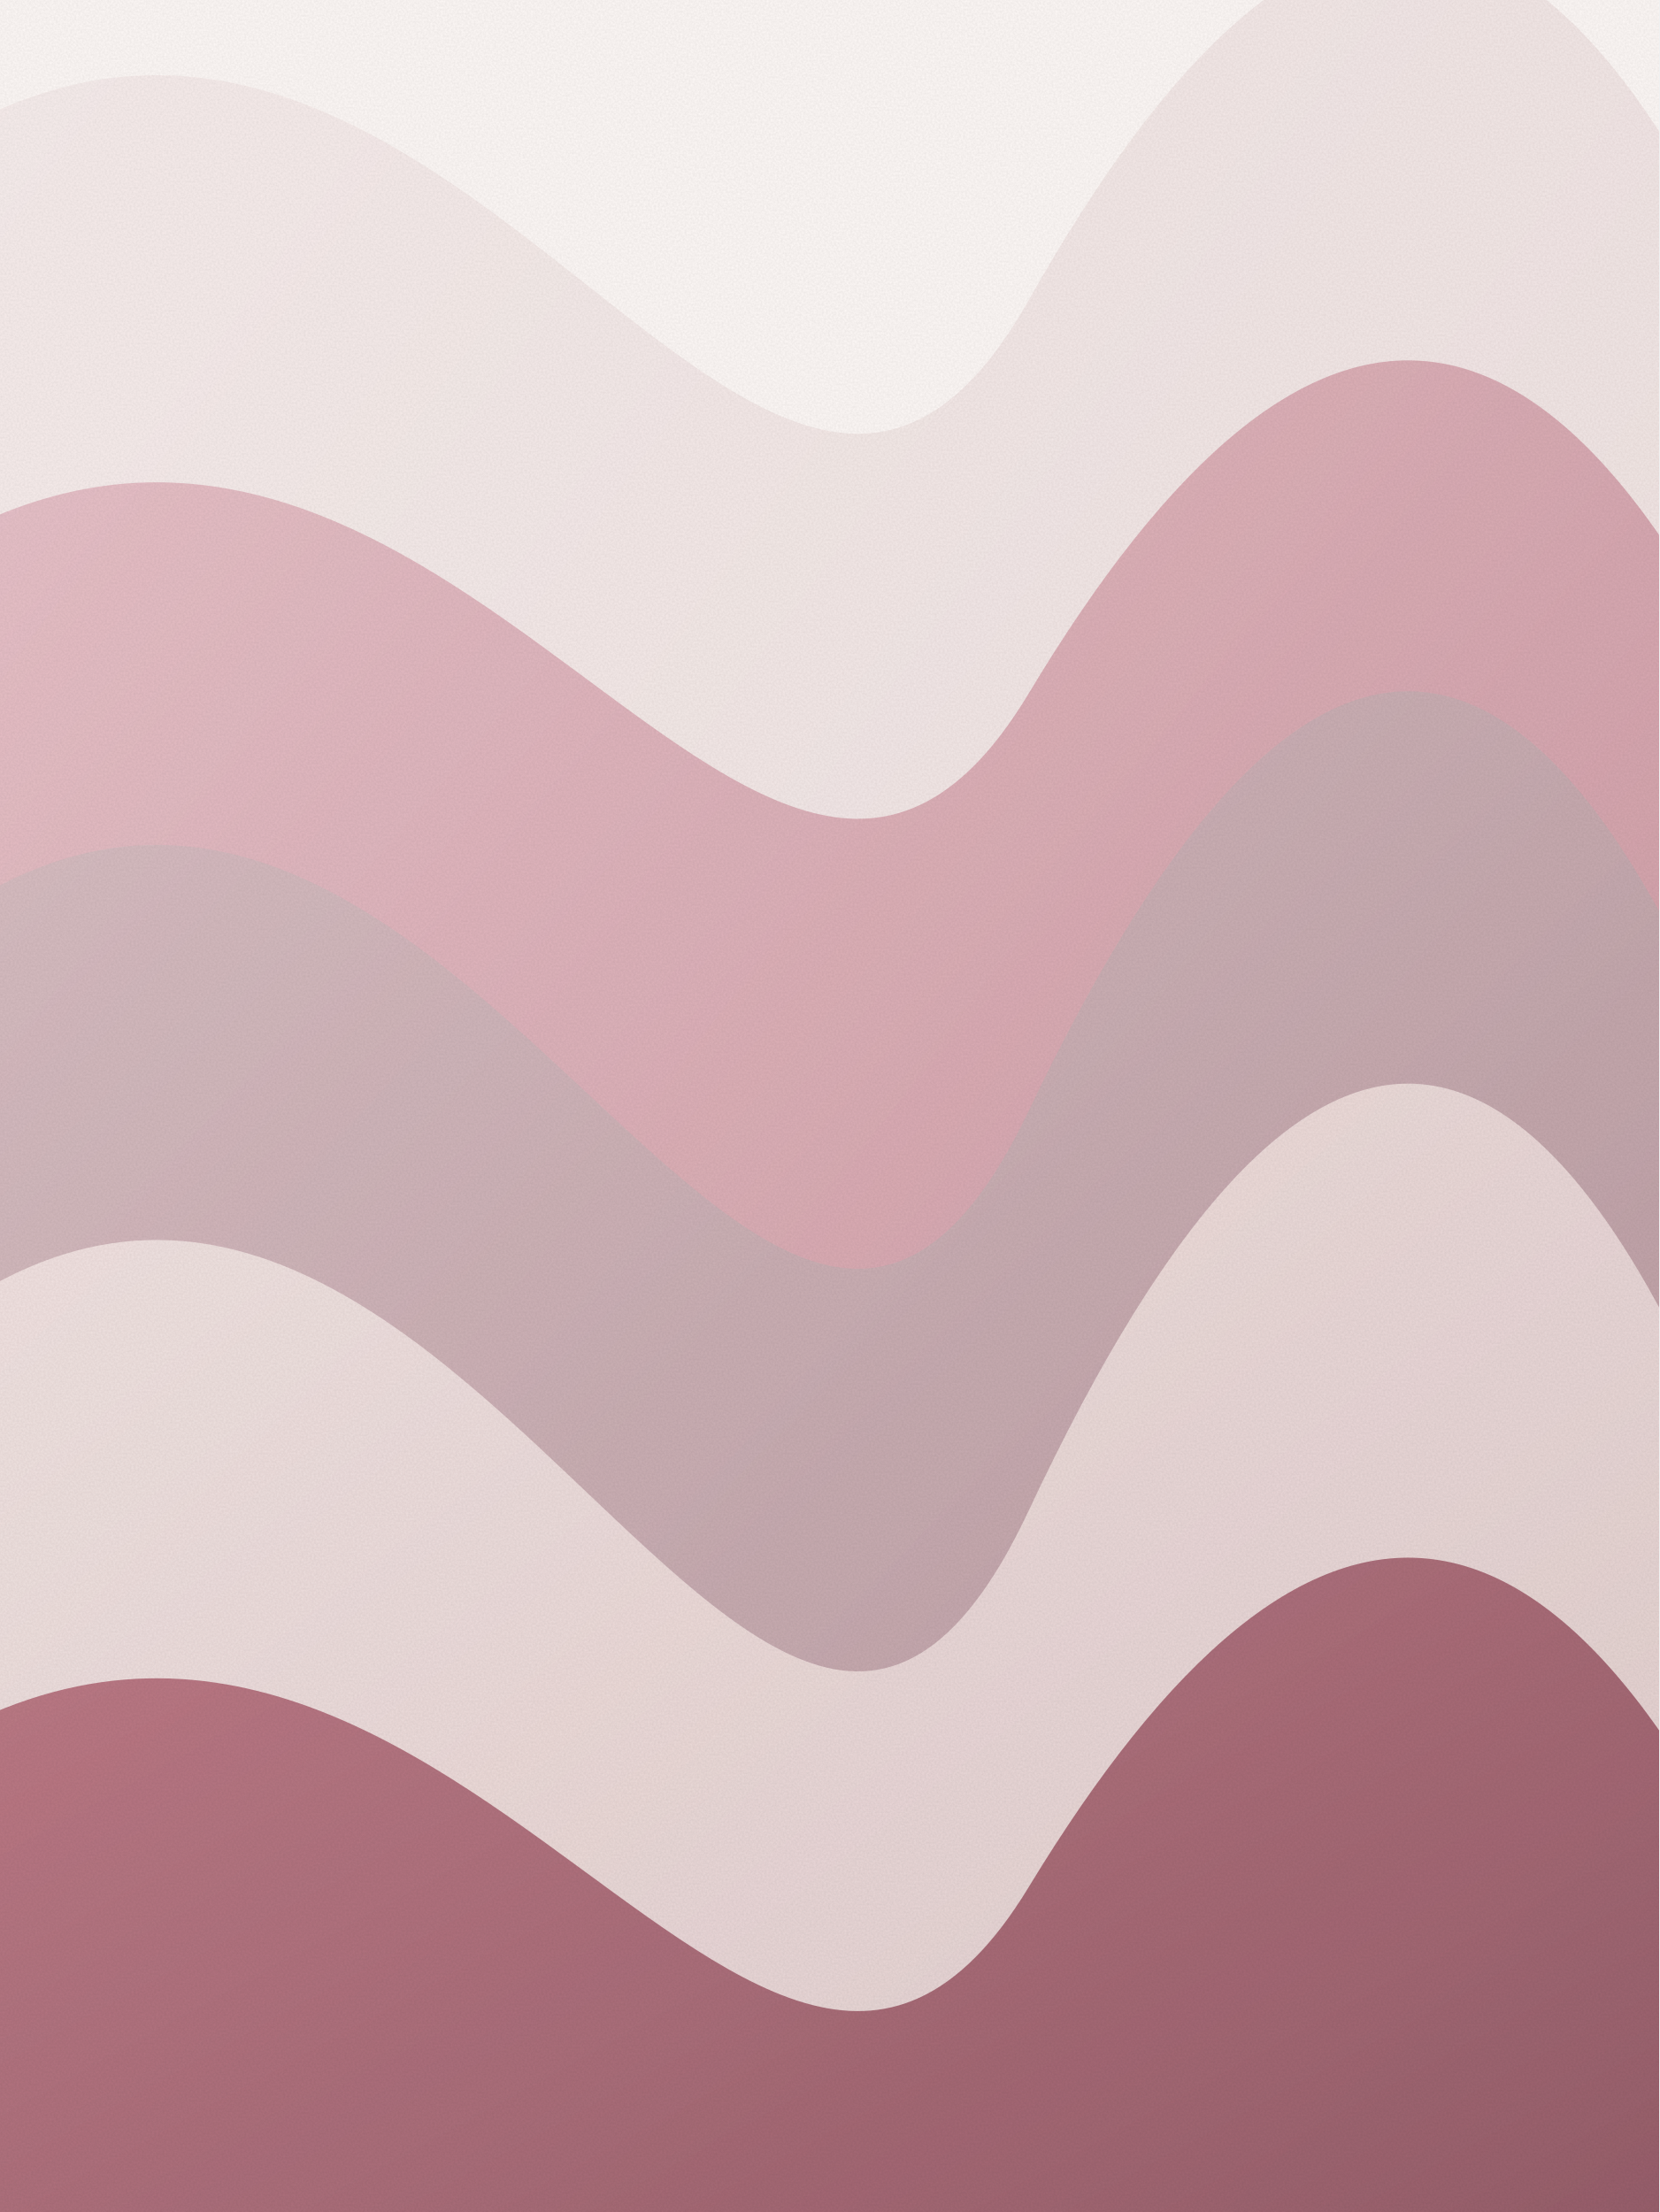
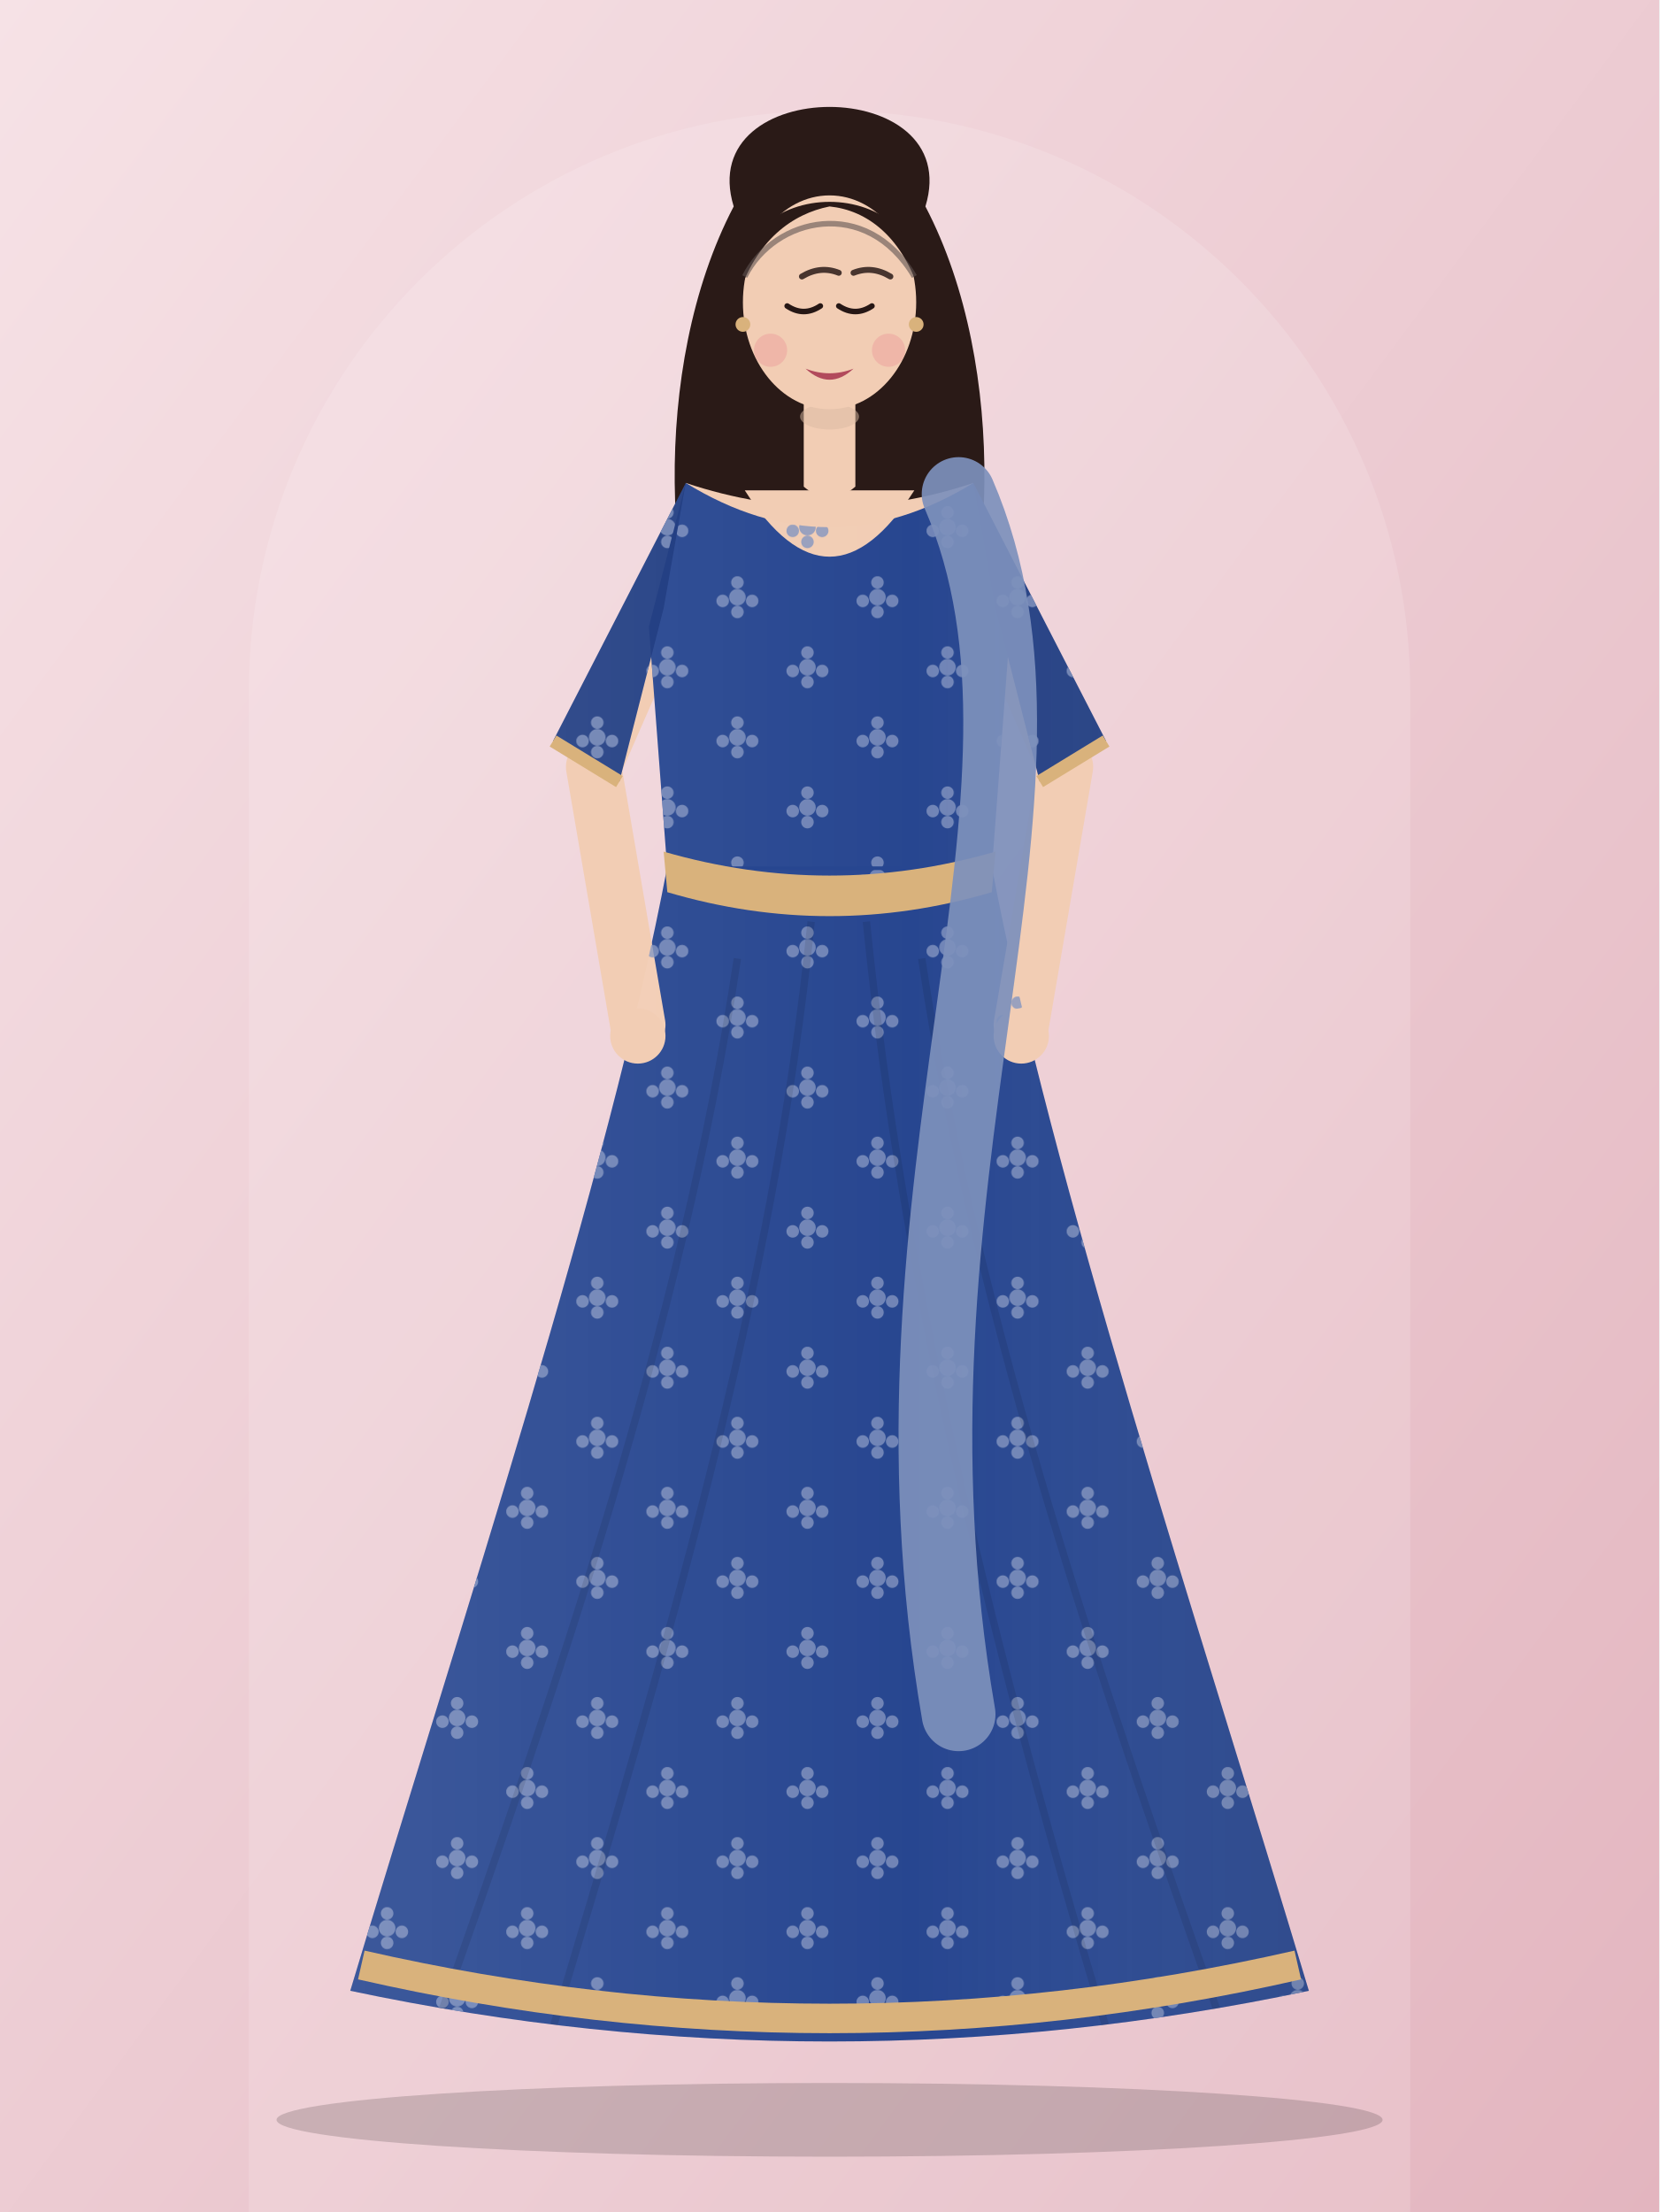
<svg xmlns="http://www.w3.org/2000/svg" viewBox="0 0 900 1200" preserveAspectRatio="xMidYMid slice">
  <defs>
-     <linearGradient id="g0" x1="0" y1="0" x2="1" y2="1">
-       <stop offset="0" stop-color="#F6E9E7" />
-       <stop offset="1" stop-color="#E3CFCE" />
+     <linearGradient id="bg" x1="0" y1="0" x2="1" y2="1">
+       <stop offset="0" stop-color="#F6E2E6" />
+       <stop offset="1" stop-color="#E3B5BF" />
    </linearGradient>
-     <linearGradient id="g1" x1="0" y1="0" x2="1" y2="1">
-       <stop offset="0" stop-color="#E3B5BF" />
-       <stop offset="1" stop-color="#B96E7C" />
+     <clipPath id="cpu58">
+       <path d="M362,470 C330,640 250,880 190,1080 Q450,1135 710,1080 C650,880 570,640 538,470 Z" />
+       <path d="M372,262 Q450,310 528,262 L548,340 L538,472 L362,472 L352,340 Z" />
+       <path d="M372,262 L300,402 L336,424 L360,330 Z" />
+       <path d="M528,262 L600,402 L564,424 L540,330 Z" />
+     </clipPath>
+     <clipPath id="sku58">
+       <path d="M362,470 C330,640 250,880 190,1080 Q450,1135 710,1080 C650,880 570,640 538,470 Z" />
+     </clipPath>
+     <linearGradient id="shu58" x1="0" x2="1">
+       <stop offset="0" stop-color="#fff" stop-opacity=".16" />
+       <stop offset=".55" stop-color="#fff" stop-opacity="0" />
+       <stop offset="1" stop-color="#000" stop-opacity=".22" />
    </linearGradient>
-     <linearGradient id="g2" x1="0" y1="0" x2="1" y2="1">
-       <stop offset="0" stop-color="#D4C0C3" />
-       <stop offset="1" stop-color="#A8969A" />
-     </linearGradient>
-     <linearGradient id="g3" x1="0" y1="0" x2="1" y2="1">
-       <stop offset="0" stop-color="#F6E9E7" />
-       <stop offset="1" stop-color="#E3CFCE" />
-     </linearGradient>
-     <linearGradient id="g4" x1="0" y1="0" x2="1" y2="1">
-       <stop offset="0" stop-color="#B96E7C" />
-       <stop offset="1" stop-color="#7E4452" />
-     </linearGradient>
-     <filter id="n">
-       <feTurbulence type="fractalNoise" baseFrequency="0.9" numOctaves="2" seed="3" />
-       <feColorMatrix values="0 0 0 0 0  0 0 0 0 0  0 0 0 0 0  0 0 0 .07 0" />
+     <pattern id="ptu58" width="76" height="76" patternUnits="userSpaceOnUse">
+       <g fill="#8294bf" opacity=".8">
+         <circle cx="20" cy="20" r="4.5" />
+         <circle cx="20" cy="12" r="3.4" />
+         <circle cx="28" cy="22" r="3.4" />
+         <circle cx="12" cy="22" r="3.4" />
+         <circle cx="20" cy="28" r="3.4" />
+         <circle cx="58" cy="58" r="4.5" />
+         <circle cx="58" cy="50" r="3.4" />
+         <circle cx="66" cy="60" r="3.4" />
+         <circle cx="50" cy="60" r="3.4" />
+         <circle cx="58" cy="66" r="3.4" />
+       </g>
+     </pattern>
+     <filter id="nz">
+       <feTurbulence type="fractalNoise" baseFrequency=".9" numOctaves="2" seed="4" />
+       <feColorMatrix values="0 0 0 0 0  0 0 0 0 0  0 0 0 0 0  0 0 0 .05 0" />
    </filter>
  </defs>
-   <rect width="900" height="1200" fill="#FDF8F6" />
-   <path d="M-90,120 C225,-165.775 405,434.353 558,162.866 S855,-108.62 990,262.888 L990,1440 L-90,1440 Z" fill="url(#g0)" opacity="0.623" />
-   <path d="M-90,336 C225,67.812 405,631.007 558,376.228 S855,121.449 990,470.094 L990,1440 L-90,1440 Z" fill="url(#g1)" opacity="0.728" />
-   <path d="M-90,552 C225,214.13 405,923.657 558,602.68 S855,281.704 990,720.935 L990,1440 L-90,1440 Z" fill="url(#g2)" opacity="0.679" />
-   <path d="M-90,768 C225,424.127 405,1146.261 558,819.581 S855,492.901 990,939.937 L990,1440 L-90,1440 Z" fill="url(#g3)" opacity="0.902" />
-   <path d="M-90,984 C225,718.734 405,1275.792 558,1023.79 S855,771.787 990,1116.633 L990,1440 L-90,1440 Z" fill="url(#g4)" opacity="0.865" />
-   <rect width="900" height="1200" filter="url(#n)" />
+   <rect width="900" height="1200" fill="url(#bg)" />
+   <path d="M135,1200 V375 a315,315 0 0 1 630,0 V1200 Z" fill="#fff" opacity="0.14" />
+   <ellipse cx="450" cy="1150" rx="300" ry="20" fill="#000" opacity=".16" />
+   <g transform="translate(0.0,0) scale(1)">
+     <path d="M398,112 C376,40 524,40 502,112 C548,200 540,330 506,392 L394,392 C360,330 352,200 398,112 Z" fill="#2A1A17" />
+     <ellipse cx="405" cy="1094" rx="34" ry="12" fill="#192e5e" />
+     <ellipse cx="495" cy="1094" rx="34" ry="12" fill="#192e5e" />
+     <path d="M372,262 Q450,288 528,262 L520,380 Q514,470 526,524 L496,568 L404,568 L374,524 Q386,470 380,380 Z" fill="#F2CDB4" />
+     <path d="M436,214 L436,264 Q450,276 464,264 L464,214 Z" fill="#F2CDB4" />
+     <ellipse cx="450" cy="226" rx="16" ry="7" fill="#dab9a2" opacity=".5" />
+     <path d="M362,470 C330,640 250,880 190,1080 Q450,1135 710,1080 C650,880 570,640 538,470 Z" fill="#274690" />
+     <g fill="none" stroke="#F2CDB4" stroke-width="30" stroke-linecap="round" stroke-linejoin="round">
+       <path d="M378,288 L322,416 L346,556" />
+       <path d="M522,288 L578,416 L554,556" />
+     </g>
+     <path d="M372,262 Q450,310 528,262 L548,340 L538,472 L362,472 L352,340 Z" fill="#274690" />
+     <path d="M372,262 L300,402 L336,424 L360,330 Z" fill="#244084" />
+     <path d="M528,262 L600,402 L564,424 L540,330 Z" fill="#244084" />
+     <path d="M404,266 Q450,338 496,266 Z" fill="#F2CDB4" />
+     <g clip-path="url(#cpu58)">
+       <rect width="900" height="1200" fill="url(#ptu58)" />
+       <rect width="900" height="1200" fill="url(#shu58)" />
+       <path d="M440,500 C420,700 360,900 300,1100 M470,500 C490,700 540,900 600,1100 M400,520 C370,720 300,920 240,1090 M500,520 C530,720 600,920 660,1090" fill="none" stroke="#000" stroke-opacity=".09" stroke-width="4" />
+     </g>
+     <path d="M360,462 Q450,488 540,462 L538,484 Q450,510 362,484 Z" fill="#D9B27C" />
+     <path d="M196,1066 Q450,1124 704,1066" fill="none" stroke="#D9B27C" stroke-width="16" clip-path="url(#sku58)" />
+     <path d="M300,402 L336,424" stroke="#D9B27C" stroke-width="7" />
+     <path d="M600,402 L564,424" stroke="#D9B27C" stroke-width="7" />
+     <circle cx="346" cy="562" r="15" fill="#F2CDB4" />
+     <circle cx="554" cy="562" r="15" fill="#F2CDB4" />
+     <ellipse cx="450" cy="164" rx="47" ry="58" fill="#F2CDB4" />
+     <ellipse cx="450" cy="150" rx="0" ry="0" />
+     <path d="M427,166 q9,6 18,0 M455,166 q9,6 18,0" fill="none" stroke="#261715" stroke-width="3" stroke-linecap="round" />
+     <path d="M435,150 q10,-6 20,-2 M463,148 q10,-4 20,2" fill="none" stroke="#2A1A17" stroke-width="3.2" stroke-linecap="round" opacity=".85" />
+     <path d="M437,200 Q450,212 463,200 Q450,205 437,200 Z" fill="#B24A5C" />
+     <circle cx="418" cy="190" r="9" fill="#E98C92" opacity=".35" />
+     <circle cx="482" cy="190" r="9" fill="#E98C92" opacity=".35" />
+     <circle cx="403" cy="176" r="4" fill="#D9B27C" />
+     <circle cx="497" cy="176" r="4" fill="#D9B27C" />
+     <path d="M400,162 C394,92 506,92 500,162 C490,128 470,114 450,112 C430,116 410,130 400,162 Z" fill="#2A1A17" />
+     <path d="M404,150 C420,118 470,106 496,150" fill="none" stroke="#5f5351" stroke-width="3" opacity=".6" />
+     <path d="M520,268 C590,430 470,640 520,930" fill="none" stroke="#7d90bc" stroke-width="40" stroke-linecap="round" opacity=".92" />
+   </g>
</svg>
